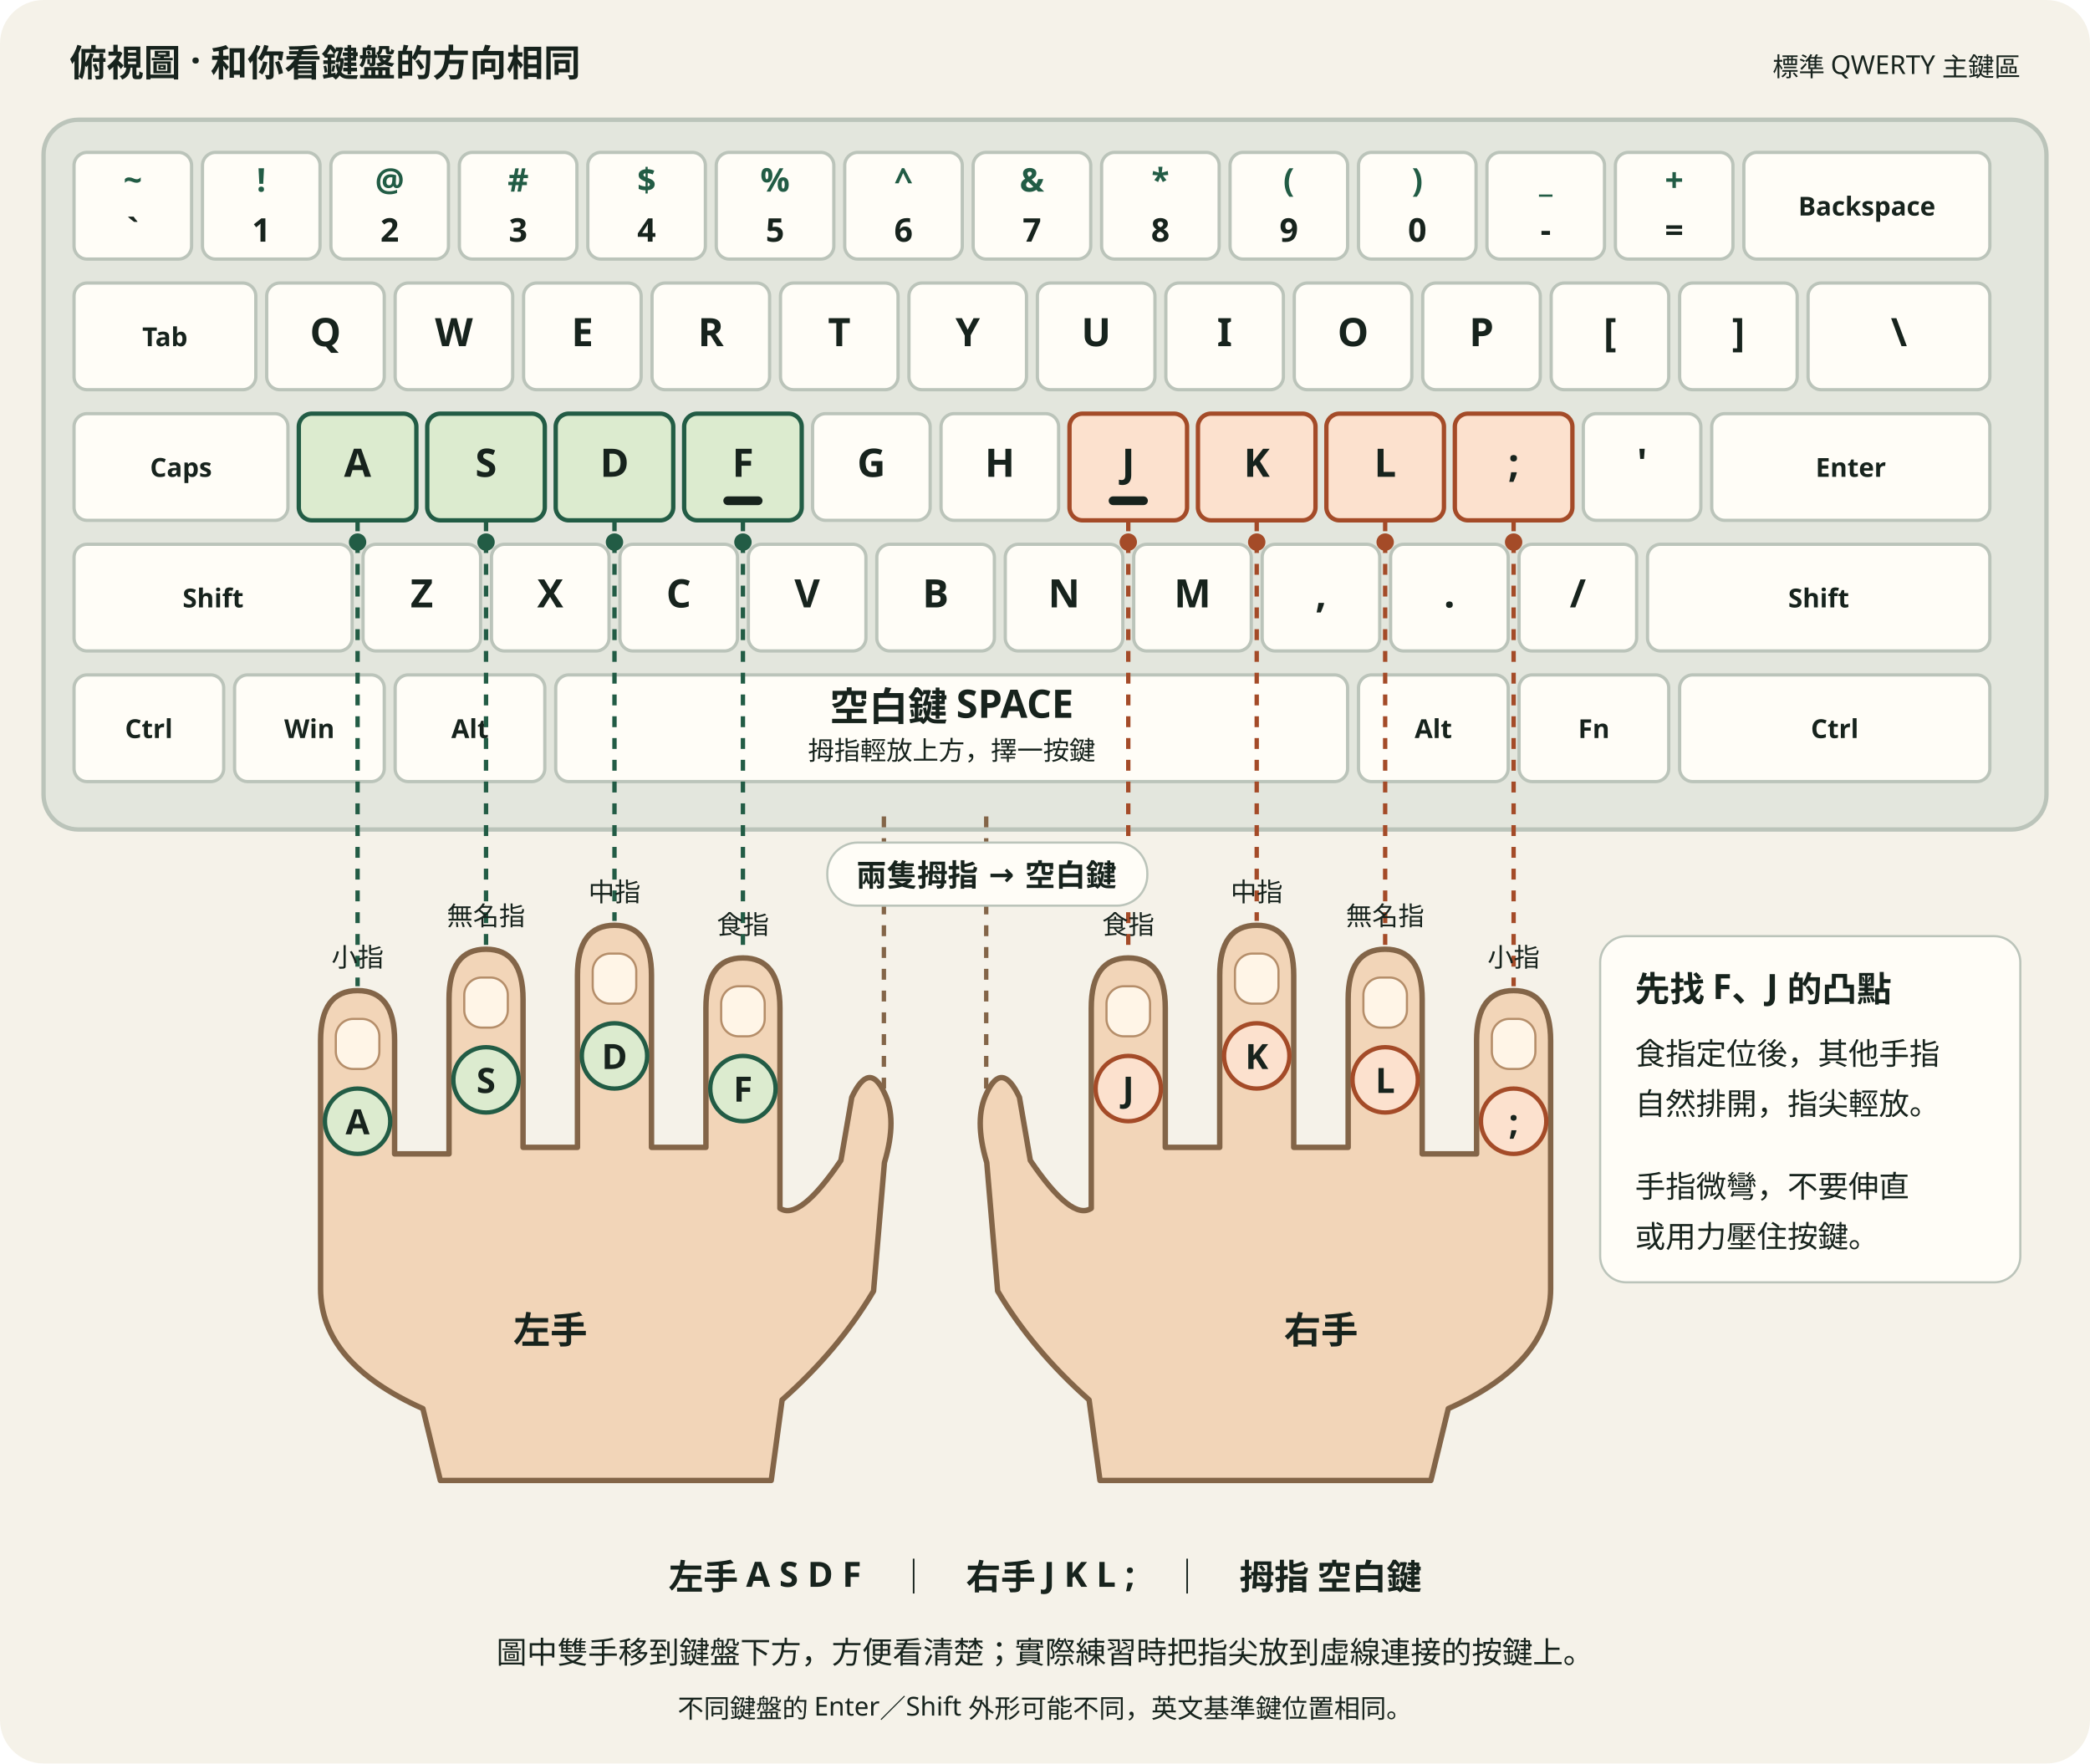
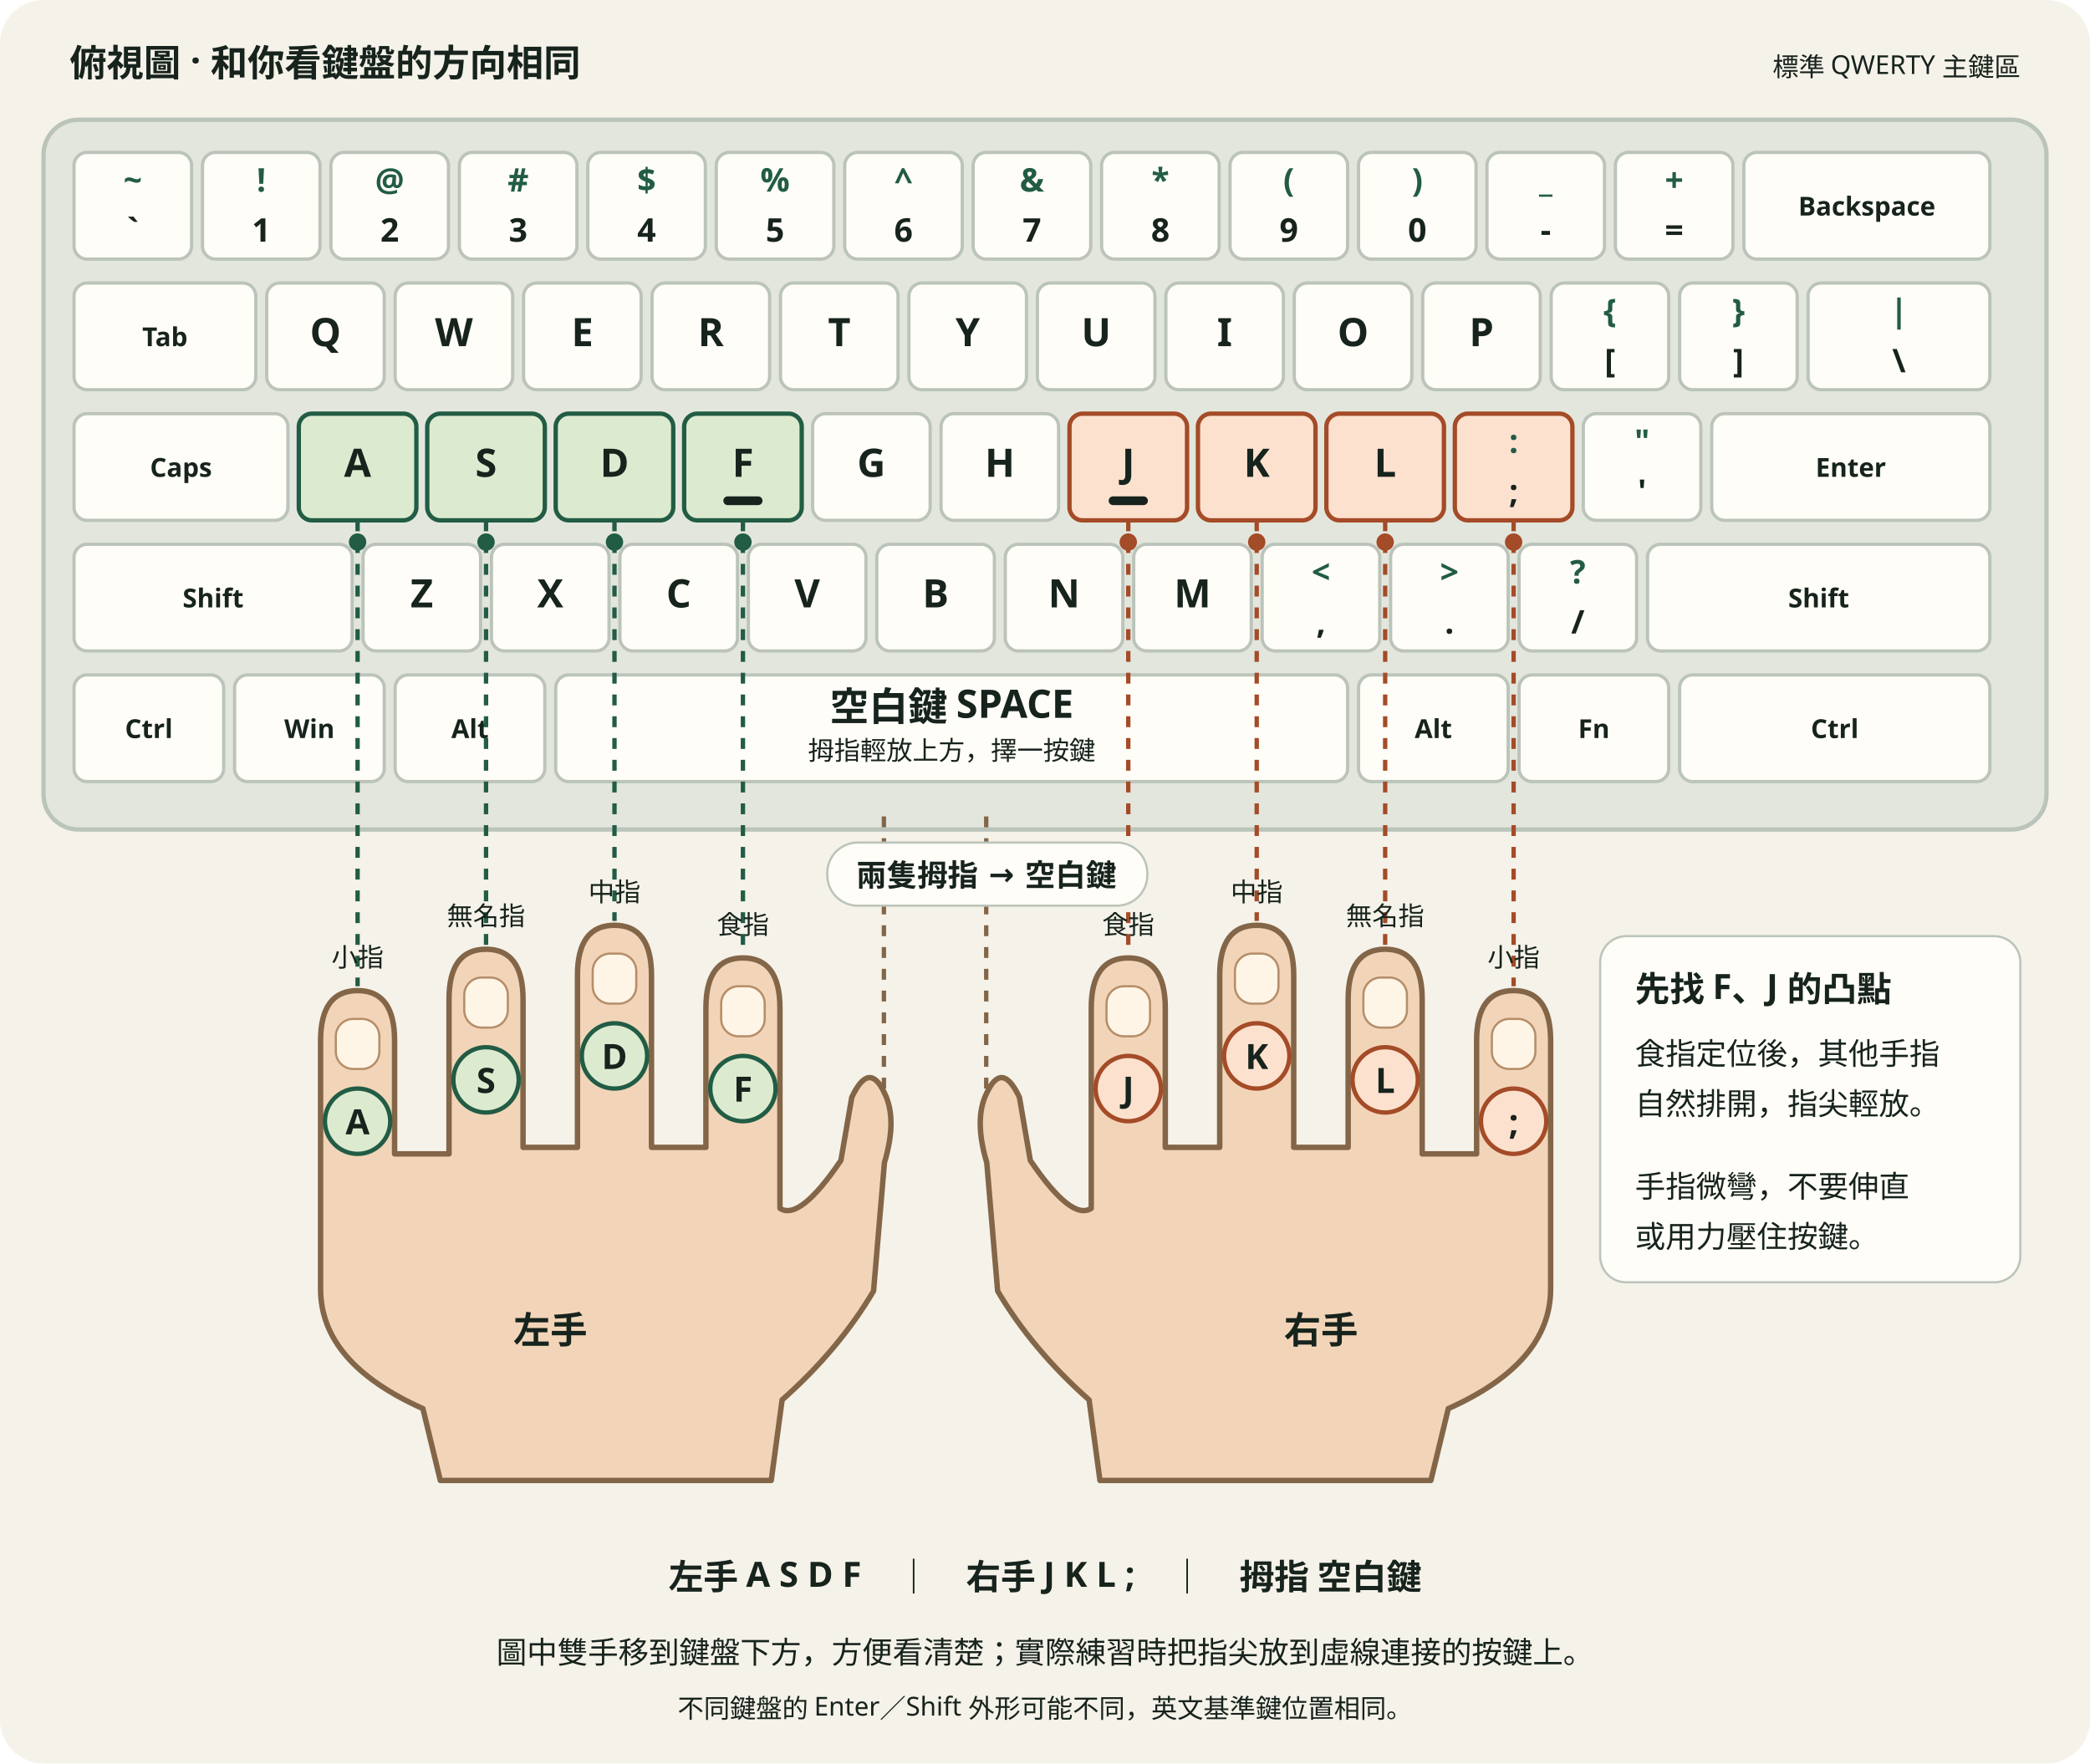
<svg xmlns="http://www.w3.org/2000/svg" viewBox="0 0 960 810" role="img" aria-labelledby="title desc">
  <style>text{font-family:'Microsoft JhengHei','Noto Sans TC',sans-serif;fill:#17231d}.key{fill:#fffdf7;stroke:#bbc4ba;stroke-width:1.5}.letter{font-size:18px;font-weight:600;text-anchor:middle}.small{font-size:12px}.label{font-size:17px;font-weight:700;text-anchor:middle}.left{fill:#dcebcf;stroke:#225c45;stroke-width:2}.right{fill:#fce1ce;stroke:#a44b28;stroke-width:2}.leader{fill:none;stroke-width:2;stroke-dasharray:5 5}.skin{fill:#f2d5b8;stroke:#836548;stroke-width:2.5;stroke-linejoin:round}.nail{fill:#fff5e7;stroke:#b58e6a;stroke-width:1}.badge{font-size:16px;font-weight:700;text-anchor:middle}</style>
  <rect width="960" height="810" rx="20" fill="#f5f2e9" />
  <text x="32" y="35" font-size="17" font-weight="700">俯視圖 · 和你看鍵盤的方向相同</text>
  <text x="928" y="35" text-anchor="end" class="small">標準 QWERTY 主鍵區</text>
  <rect x="20" y="55" width="920" height="326" rx="16" fill="#e3e6dd" stroke="#bbc4ba" stroke-width="2" />
  <rect class="key" x="34" y="70" width="54" height="49" rx="6" />
  <text class="letter" style="font-size:15px" x="61.0" y="111">`</text>
  <rect class="key" x="93" y="70" width="54" height="49" rx="6" />
  <text class="letter" x="120.0" y="111" style="font-size:15px">1</text>
  <rect class="key" x="152" y="70" width="54" height="49" rx="6" />
  <text class="letter" x="179.0" y="111" style="font-size:15px">2</text>
  <rect class="key" x="211" y="70" width="54" height="49" rx="6" />
  <text class="letter" x="238.0" y="111" style="font-size:15px">3</text>
  <rect class="key" x="270" y="70" width="54" height="49" rx="6" />
  <text class="letter" x="297.0" y="111" style="font-size:15px">4</text>
  <rect class="key" x="329" y="70" width="54" height="49" rx="6" />
  <text class="letter" x="356.0" y="111" style="font-size:15px">5</text>
  <rect class="key" x="388" y="70" width="54" height="49" rx="6" />
  <text class="letter" x="415.0" y="111" style="font-size:15px">6</text>
  <rect class="key" x="447" y="70" width="54" height="49" rx="6" />
  <text class="letter" x="474.0" y="111" style="font-size:15px">7</text>
  <rect class="key" x="506" y="70" width="54" height="49" rx="6" />
  <text class="letter" x="533.0" y="111" style="font-size:15px">8</text>
  <rect class="key" x="565" y="70" width="54" height="49" rx="6" />
  <text class="letter" x="592.0" y="111" style="font-size:15px">9</text>
  <rect class="key" x="624" y="70" width="54" height="49" rx="6" />
  <text class="letter" x="651.0" y="111" style="font-size:15px">0</text>
  <rect class="key" x="683" y="70" width="54" height="49" rx="6" />
  <text class="letter" x="710.0" y="111" style="font-size:15px">-</text>
  <rect class="key" x="742" y="70" width="54" height="49" rx="6" />
  <text class="letter" x="769.0" y="111" style="font-size:15px">=</text>
  <rect class="key" x="801" y="70" width="113" height="49" rx="6" />
  <text class="letter" style="font-size:12px" x="857.5" y="99">Backspace</text>
  <rect class="key" x="34" y="130" width="83.5" height="49" rx="6" />
  <text class="letter" style="font-size:12px" x="75.75" y="159">Tab</text>
  <rect class="key" x="122.5" y="130" width="54" height="49" rx="6" />
  <text class="letter" x="149.5" y="159">Q</text>
  <rect class="key" x="181.5" y="130" width="54" height="49" rx="6" />
  <text class="letter" x="208.5" y="159">W</text>
  <rect class="key" x="240.5" y="130" width="54" height="49" rx="6" />
  <text class="letter" x="267.5" y="159">E</text>
  <rect class="key" x="299.5" y="130" width="54" height="49" rx="6" />
  <text class="letter" x="326.5" y="159">R</text>
  <rect class="key" x="358.5" y="130" width="54" height="49" rx="6" />
  <text class="letter" x="385.5" y="159">T</text>
  <rect class="key" x="417.5" y="130" width="54" height="49" rx="6" />
  <text class="letter" x="444.5" y="159">Y</text>
  <rect class="key" x="476.5" y="130" width="54" height="49" rx="6" />
  <text class="letter" x="503.5" y="159">U</text>
  <rect class="key" x="535.5" y="130" width="54" height="49" rx="6" />
  <text class="letter" x="562.5" y="159">I</text>
  <rect class="key" x="594.5" y="130" width="54" height="49" rx="6" />
  <text class="letter" x="621.5" y="159">O</text>
  <rect class="key" x="653.5" y="130" width="54" height="49" rx="6" />
  <text class="letter" x="680.5" y="159">P</text>
  <rect class="key" x="712.5" y="130" width="54" height="49" rx="6" />
-   <text class="letter" x="739.5" y="159">[</text>
+   <text class="letter" x="739.5" y="171" style="font-size:15px">[</text>
  <rect class="key" x="771.5" y="130" width="54" height="49" rx="6" />
-   <text class="letter" x="798.5" y="159">]</text>
+   <text class="letter" x="798.5" y="171" style="font-size:15px">]</text>
  <rect class="key" x="830.5" y="130" width="83.5" height="49" rx="6" />
-   <text class="letter" x="872.25" y="159">\</text>
+   <text class="letter" x="872.25" y="171" style="font-size:15px">\</text>
  <rect class="key" x="34" y="190" width="98.25" height="49" rx="6" />
  <text class="letter" style="font-size:12px" x="83.125" y="219">Caps</text>
  <rect class="left" x="137.25" y="190" width="54" height="49" rx="6" />
  <text class="letter" x="164.25" y="219">A</text>
  <rect class="left" x="196.25" y="190" width="54" height="49" rx="6" />
  <text class="letter" x="223.25" y="219">S</text>
  <rect class="left" x="255.25" y="190" width="54" height="49" rx="6" />
  <text class="letter" x="282.25" y="219">D</text>
  <rect class="left" x="314.25" y="190" width="54" height="49" rx="6" />
  <text class="letter" x="341.25" y="219">F</text>
  <rect x="332.25" y="228" width="18" height="4" rx="2" fill="#17231d" />
  <rect class="key" x="373.25" y="190" width="54" height="49" rx="6" />
  <text class="letter" x="400.25" y="219">G</text>
  <rect class="key" x="432.25" y="190" width="54" height="49" rx="6" />
  <text class="letter" x="459.25" y="219">H</text>
  <rect class="right" x="491.25" y="190" width="54" height="49" rx="6" />
  <text class="letter" x="518.25" y="219">J</text>
  <rect x="509.25" y="228" width="18" height="4" rx="2" fill="#17231d" />
  <rect class="right" x="550.25" y="190" width="54" height="49" rx="6" />
  <text class="letter" x="577.25" y="219">K</text>
  <rect class="right" x="609.25" y="190" width="54" height="49" rx="6" />
  <text class="letter" x="636.25" y="219">L</text>
  <rect class="right" x="668.25" y="190" width="54" height="49" rx="6" />
-   <text class="letter" x="695.25" y="219">;</text>
+   <text class="letter" x="695.25" y="231" style="font-size:15px">;</text>
  <rect class="key" x="727.25" y="190" width="54" height="49" rx="6" />
-   <text class="letter" x="754.25" y="219">'</text>
+   <text class="letter" x="754.25" y="231" style="font-size:15px">'</text>
  <rect class="key" x="786.25" y="190" width="127.75" height="49" rx="6" />
  <text class="letter" style="font-size:12px" x="850.125" y="219">Enter</text>
  <rect class="key" x="34" y="250" width="127.75" height="49" rx="6" />
  <text class="letter" style="font-size:12px" x="97.875" y="279">Shift</text>
  <rect class="key" x="166.75" y="250" width="54" height="49" rx="6" />
  <text class="letter" x="193.75" y="279">Z</text>
  <rect class="key" x="225.75" y="250" width="54" height="49" rx="6" />
  <text class="letter" x="252.75" y="279">X</text>
  <rect class="key" x="284.75" y="250" width="54" height="49" rx="6" />
  <text class="letter" x="311.75" y="279">C</text>
  <rect class="key" x="343.75" y="250" width="54" height="49" rx="6" />
  <text class="letter" x="370.75" y="279">V</text>
  <rect class="key" x="402.75" y="250" width="54" height="49" rx="6" />
  <text class="letter" x="429.75" y="279">B</text>
  <rect class="key" x="461.75" y="250" width="54" height="49" rx="6" />
  <text class="letter" x="488.75" y="279">N</text>
  <rect class="key" x="520.75" y="250" width="54" height="49" rx="6" />
  <text class="letter" x="547.75" y="279">M</text>
  <rect class="key" x="579.75" y="250" width="54" height="49" rx="6" />
-   <text class="letter" x="606.75" y="279">,</text>
+   <text class="letter" x="606.75" y="291" style="font-size:15px">,</text>
  <rect class="key" x="638.75" y="250" width="54" height="49" rx="6" />
-   <text class="letter" x="665.75" y="279">.</text>
+   <text class="letter" x="665.75" y="291" style="font-size:15px">.</text>
  <rect class="key" x="697.75" y="250" width="54" height="49" rx="6" />
-   <text class="letter" x="724.75" y="279">/</text>
+   <text class="letter" x="724.75" y="291" style="font-size:15px">/</text>
  <rect class="key" x="756.75" y="250" width="157.25" height="49" rx="6" />
  <text class="letter" style="font-size:12px" x="835.375" y="279">Shift</text>
  <rect class="key" x="34" y="310" width="68.75" height="49" rx="6" />
  <text class="letter" style="font-size:12px" x="68.375" y="339">Ctrl</text>
  <rect class="key" x="107.75" y="310" width="68.75" height="49" rx="6" />
  <text class="letter" style="font-size:12px" x="142.125" y="339">Win</text>
  <rect class="key" x="181.5" y="310" width="68.75" height="49" rx="6" />
  <text class="letter" style="font-size:12px" x="215.875" y="339">Alt</text>
  <rect class="key" x="255.25" y="310" width="363.75" height="49" rx="6" />
  <text class="letter" x="437.125" y="331">空白鍵 SPACE</text>
  <text class="small" x="437.125" y="349" text-anchor="middle">拇指輕放上方，擇一按鍵</text>
  <rect class="key" x="624.0" y="310" width="68.75" height="49" rx="6" />
  <text class="letter" style="font-size:12px" x="658.375" y="339">Alt</text>
  <rect class="key" x="697.75" y="310" width="68.75" height="49" rx="6" />
  <text class="letter" style="font-size:12px" x="732.125" y="339">Fn</text>
  <rect class="key" x="771.5" y="310" width="142.5" height="49" rx="6" />
  <text class="letter" style="font-size:12px" x="842.75" y="339">Ctrl</text>
  <path class="leader" stroke="#225c45" d="M164.25 239 V453" />
  <circle cx="164.25" cy="249" r="4" fill="#225c45" />
  <path class="leader" stroke="#225c45" d="M223.25 239 V434" />
  <circle cx="223.25" cy="249" r="4" fill="#225c45" />
  <path class="leader" stroke="#225c45" d="M282.25 239 V423" />
  <circle cx="282.25" cy="249" r="4" fill="#225c45" />
  <path class="leader" stroke="#225c45" d="M341.25 239 V438" />
  <circle cx="341.25" cy="249" r="4" fill="#225c45" />
  <path class="leader" stroke="#a44b28" d="M518.25 239 V438" />
  <circle cx="518.25" cy="249" r="4" fill="#a44b28" />
  <path class="leader" stroke="#a44b28" d="M577.25 239 V423" />
  <circle cx="577.25" cy="249" r="4" fill="#a44b28" />
  <path class="leader" stroke="#a44b28" d="M636.25 239 V434" />
  <circle cx="636.25" cy="249" r="4" fill="#a44b28" />
  <path class="leader" stroke="#a44b28" d="M695.25 239 V453" />
  <circle cx="695.25" cy="249" r="4" fill="#a44b28" />
  <path class="skin" d="M 147.25 592 L 147.25 478 Q 147.25 455 164.25 455 Q 181.25 455 181.25 478 L 181.25 530 L 206.25 530 L 206.25 459 Q 206.25 436 223.25 436 Q 240.25 436 240.25 459 L 240.25 527 L 265.25 527 L 265.25 448 Q 265.25 425 282.25 425 Q 299.25 425 299.25 448 L 299.25 527 L 324.25 527 L 324.25 463 Q 324.25 440 341.25 440 Q 358.25 440 358.25 463 L 358.25 555 Q 367.25 561 386.25 533 L 391.25 504 Q 399.25 487 406.25 502 Q 412.25 514 406.25 534 L 401.25 593 Q 385.25 620 359.25 643 L 354.25 680 L 202.25 680 L 194.25 647 Q 147.25 626 147.25 592 Z" />
  <path class="skin" d="M 712.25 592 L 712.25 478 Q 712.25 455 695.25 455 Q 678.25 455 678.25 478 L 678.25 530 L 653.25 530 L 653.25 459 Q 653.25 436 636.25 436 Q 619.25 436 619.25 459 L 619.25 527 L 594.25 527 L 594.25 448 Q 594.25 425 577.25 425 Q 560.25 425 560.25 448 L 560.25 527 L 535.25 527 L 535.25 463 Q 535.25 440 518.25 440 Q 501.25 440 501.25 463 L 501.25 555 Q 492.25 561 473.25 533 L 468.25 504 Q 460.25 487 453.25 502 Q 447.25 514 453.25 534 L 458.25 593 Q 474.25 620 500.25 643 L 505.25 680 L 657.25 680 L 665.25 647 Q 712.25 626 712.25 592 Z" />
  <rect class="nail" x="154.25" y="468" width="20" height="23" rx="8" />
  <circle class="left" cx="164.25" cy="515" r="15" />
  <text class="badge" x="164.25" y="521">A</text>
  <text class="small" x="164.25" y="444" text-anchor="middle">小指</text>
  <rect class="nail" x="213.25" y="449" width="20" height="23" rx="8" />
  <circle class="left" cx="223.25" cy="496" r="15" />
  <text class="badge" x="223.25" y="502">S</text>
  <text class="small" x="223.25" y="425" text-anchor="middle">無名指</text>
  <rect class="nail" x="272.25" y="438" width="20" height="23" rx="8" />
  <circle class="left" cx="282.25" cy="485" r="15" />
  <text class="badge" x="282.25" y="491">D</text>
  <text class="small" x="282.25" y="414" text-anchor="middle">中指</text>
  <rect class="nail" x="331.25" y="453" width="20" height="23" rx="8" />
  <circle class="left" cx="341.25" cy="500" r="15" />
  <text class="badge" x="341.25" y="506">F</text>
  <text class="small" x="341.25" y="429" text-anchor="middle">食指</text>
  <rect class="nail" x="508.25" y="453" width="20" height="23" rx="8" />
  <circle class="right" cx="518.25" cy="500" r="15" />
  <text class="badge" x="518.25" y="506">J</text>
  <text class="small" x="518.25" y="429" text-anchor="middle">食指</text>
  <rect class="nail" x="567.25" y="438" width="20" height="23" rx="8" />
  <circle class="right" cx="577.25" cy="485" r="15" />
  <text class="badge" x="577.25" y="491">K</text>
  <text class="small" x="577.25" y="414" text-anchor="middle">中指</text>
  <rect class="nail" x="626.25" y="449" width="20" height="23" rx="8" />
  <circle class="right" cx="636.25" cy="496" r="15" />
  <text class="badge" x="636.25" y="502">L</text>
  <text class="small" x="636.25" y="425" text-anchor="middle">無名指</text>
  <rect class="nail" x="685.25" y="468" width="20" height="23" rx="8" />
  <circle class="right" cx="695.25" cy="515" r="15" />
  <text class="badge" x="695.25" y="521">;</text>
  <text class="small" x="695.25" y="444" text-anchor="middle">小指</text>
  <text class="label" x="252.75" y="617">左手</text>
  <text class="label" x="606.75" y="617">右手</text>
  <path class="leader" stroke="#836548" d="M406 500 V371 M453 500 V371" />
  <rect x="380" y="387" width="147" height="29" rx="14" fill="#fffdf7" stroke="#bbc4ba" />
  <text x="453" y="407" class="label" style="font-size:14px">兩隻拇指 → 空白鍵</text>
  <rect x="735" y="430" width="193" height="159" rx="12" fill="#fffdf7" stroke="#bbc4ba" />
  <text x="751" y="460" font-size="16" font-weight="700">先找 F、J 的凸點</text>
  <text x="751" y="489" font-size="14">食指定位後，其他手指</text>
  <text x="751" y="512" font-size="14">自然排開，指尖輕放。</text>
  <text x="751" y="550" font-size="14">手指微彎，不要伸直</text>
  <text x="751" y="573" font-size="14">或用力壓住按鍵。</text>
  <text x="480" y="730" text-anchor="middle" font-size="16" font-weight="700">左手 A S D F　｜　右手 J K L ;　｜　拇指 空白鍵</text>
  <text x="480" y="764" text-anchor="middle" font-size="14">圖中雙手移到鍵盤下方，方便看清楚；實際練習時把指尖放到虛線連接的按鍵上。</text>
  <text x="480" y="789" text-anchor="middle" font-size="12">不同鍵盤的 Enter／Shift 外形可能不同，英文基準鍵位置相同。</text>
  <text x="61.0" y="88" class="letter" style="font-size:15px;fill:#225c45">~</text>
  <text x="120.0" y="88" class="letter" style="font-size:15px;fill:#225c45">!</text>
  <text x="179.0" y="88" class="letter" style="font-size:15px;fill:#225c45">@</text>
  <text x="238.0" y="88" class="letter" style="font-size:15px;fill:#225c45">#</text>
  <text x="297.0" y="88" class="letter" style="font-size:15px;fill:#225c45">$</text>
  <text x="356.0" y="88" class="letter" style="font-size:15px;fill:#225c45">%</text>
  <text x="415.0" y="88" class="letter" style="font-size:15px;fill:#225c45">^</text>
  <text x="474.0" y="88" class="letter" style="font-size:15px;fill:#225c45">&amp;</text>
  <text x="533.0" y="88" class="letter" style="font-size:15px;fill:#225c45">*</text>
  <text x="592.0" y="88" class="letter" style="font-size:15px;fill:#225c45">(</text>
  <text x="651.0" y="88" class="letter" style="font-size:15px;fill:#225c45">)</text>
  <text x="710.0" y="88" class="letter" style="font-size:15px;fill:#225c45">_</text>
  <text x="769.0" y="88" class="letter" style="font-size:15px;fill:#225c45">+</text>
+   <text x="739.5" y="148" class="letter" style="font-size:15px;fill:#225c45">{</text>
+   <text x="798.5" y="148" class="letter" style="font-size:15px;fill:#225c45">}</text>
+   <text x="872.25" y="148" class="letter" style="font-size:15px;fill:#225c45">|</text>
+   <text x="695.25" y="208" class="letter" style="font-size:15px;fill:#225c45">:</text>
+   <text x="754.25" y="208" class="letter" style="font-size:15px;fill:#225c45">"</text>
+   <text x="606.75" y="268" class="letter" style="font-size:15px;fill:#225c45">&lt;</text>
+   <text x="665.75" y="268" class="letter" style="font-size:15px;fill:#225c45">&gt;</text>
+   <text x="724.75" y="268" class="letter" style="font-size:15px;fill:#225c45">?</text>
</svg>
